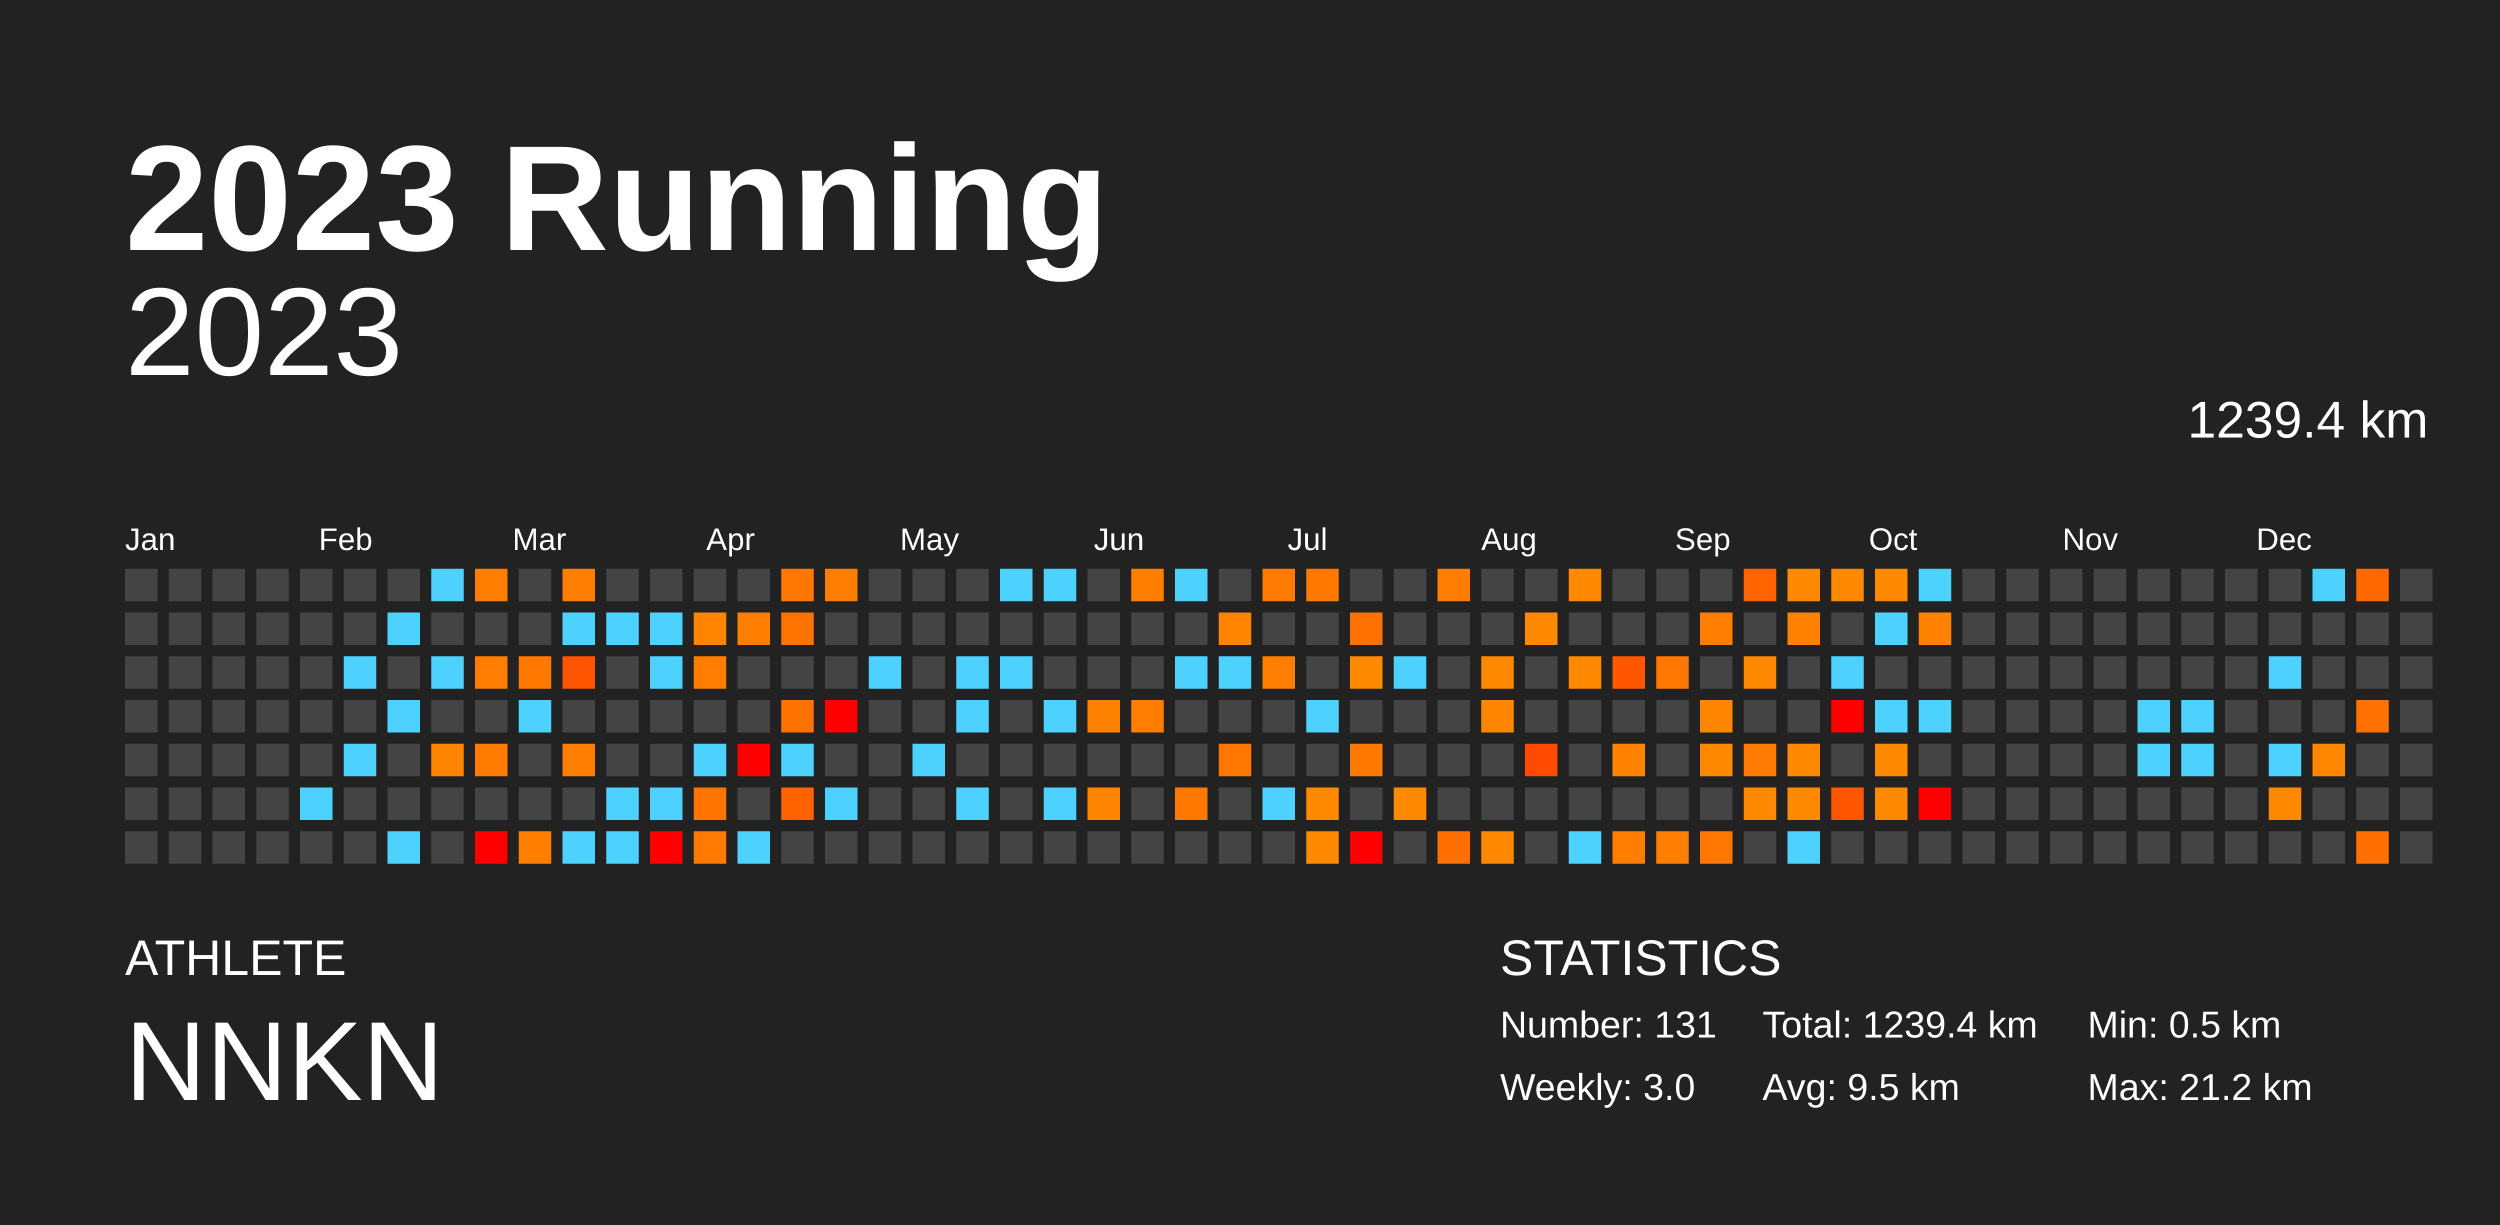
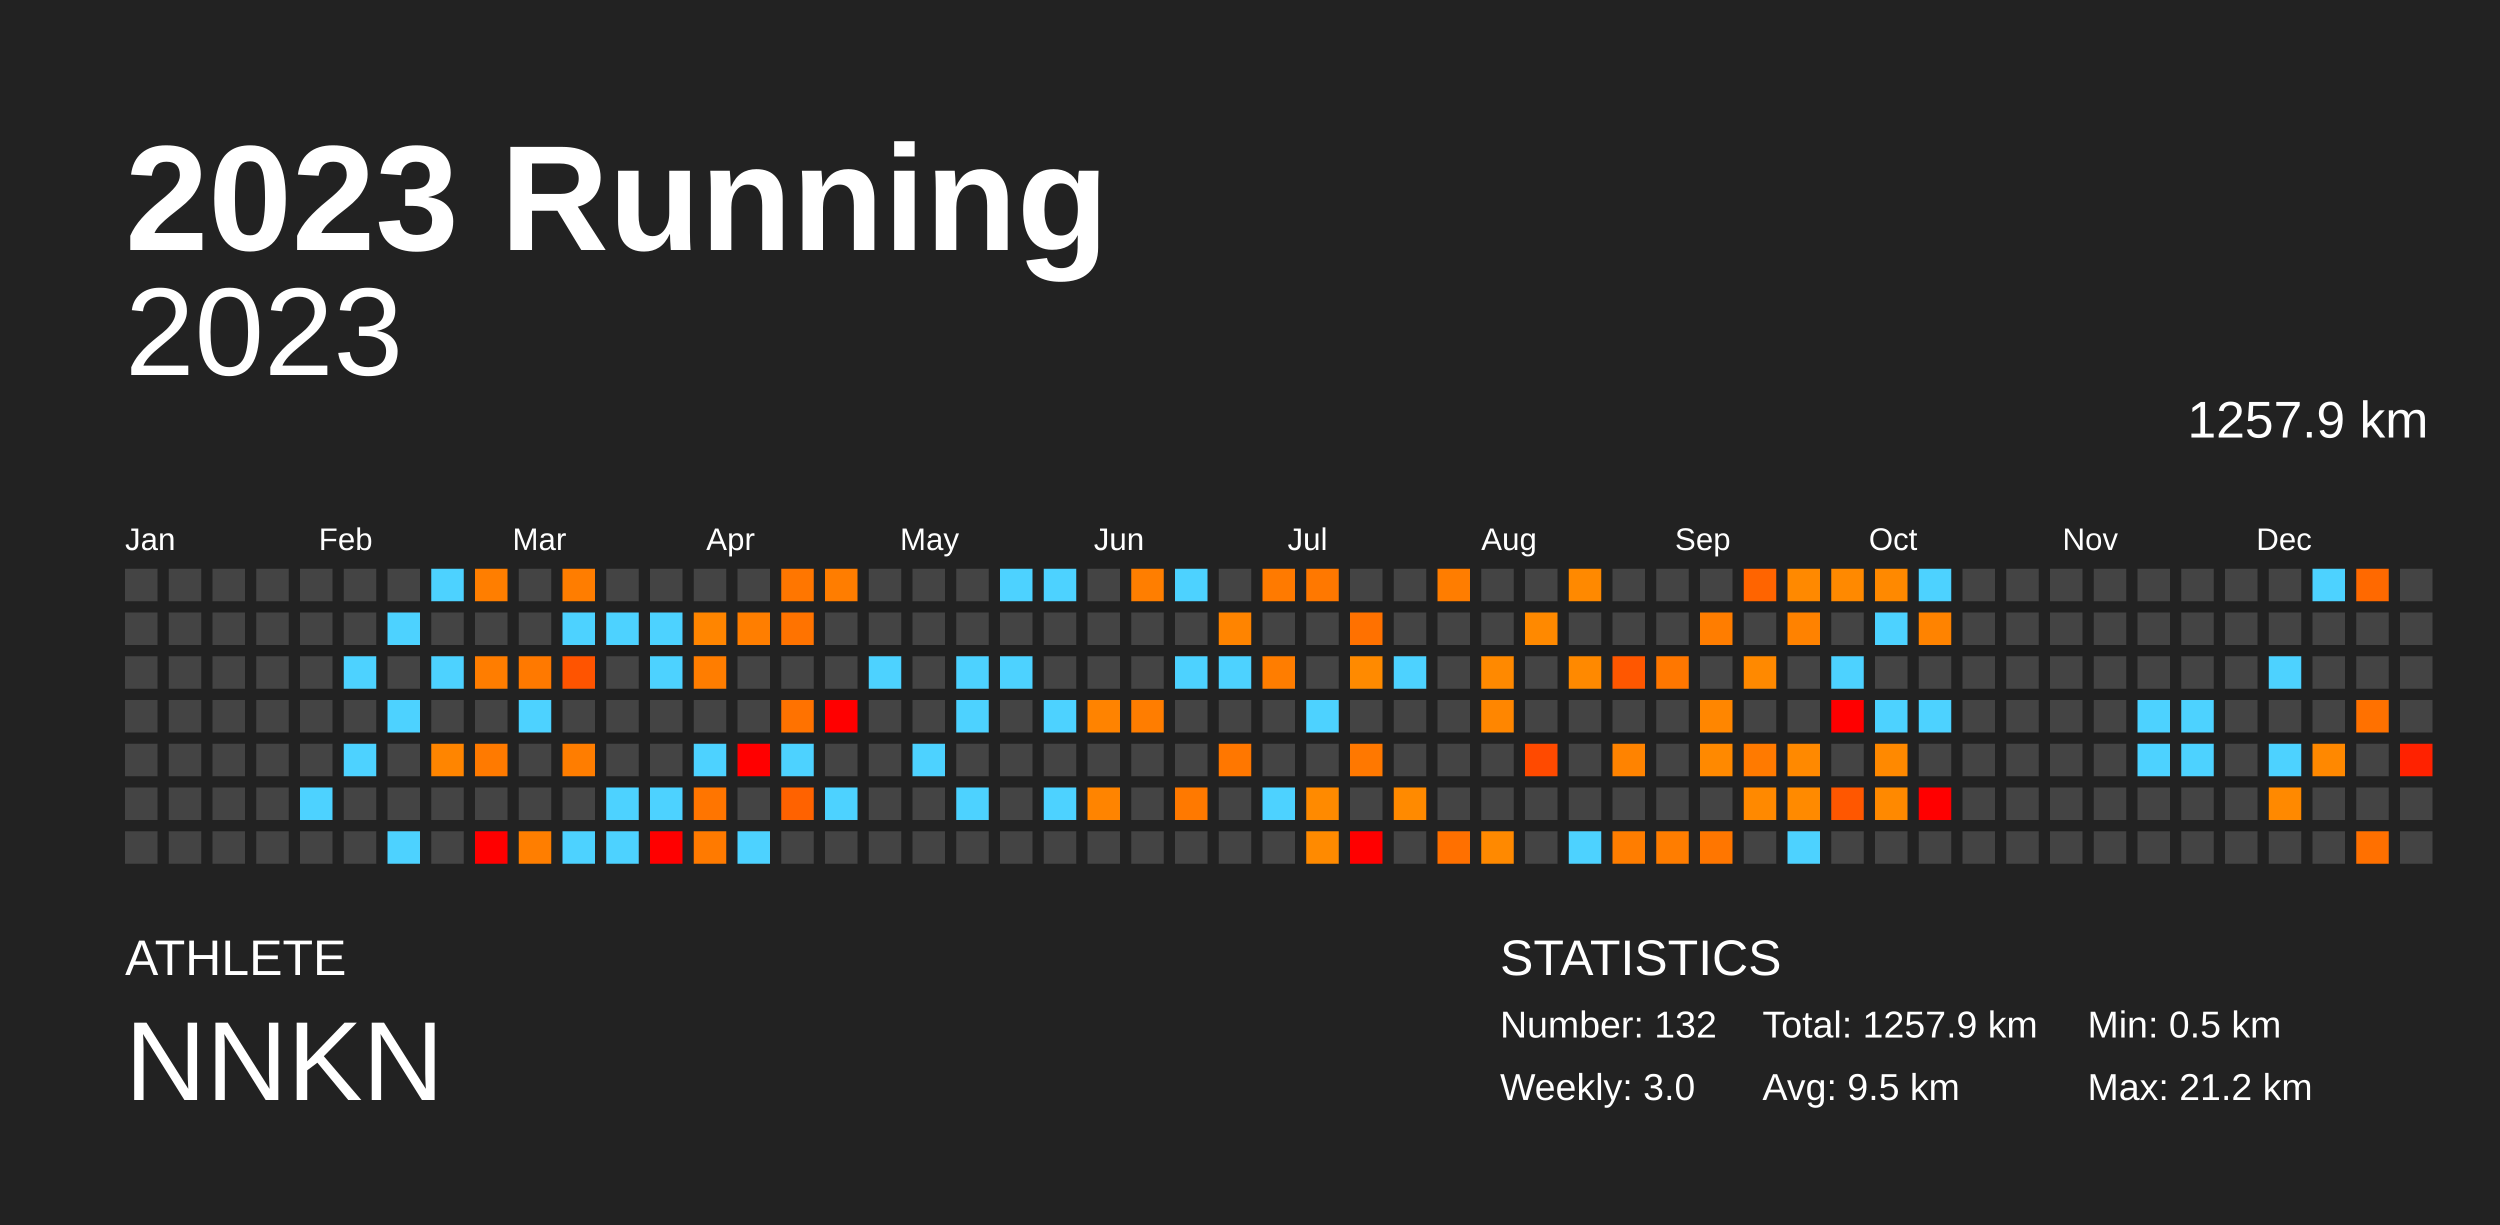
<svg xmlns="http://www.w3.org/2000/svg" baseProfile="full" height="98mm" version="1.1" viewBox="0,0,200,98" width="200mm">
  <defs />
  <rect fill="#222222" height="98" width="200" x="0" y="0" />
  <text fill="#FFFFFF" style="font-size:12px; font-family:Arial; font-weight:bold;" x="10" y="20">2023 Running</text>
  <text fill="#FFFFFF" style="font-size:4px; font-family:Arial" x="10" y="78">ATHLETE</text>
  <text fill="#FFFFFF" style="font-size:9px; font-family:Arial" x="10" y="88">NNKN</text>
  <text fill="#FFFFFF" style="font-size:4px; font-family:Arial" x="120" y="78">STATISTICS</text>
-   <text fill="#FFFFFF" style="font-size:3px; font-family:Arial" x="120" y="83">Number: 131</text>
+   <text fill="#FFFFFF" style="font-size:3px; font-family:Arial" x="120" y="83">Number: 132</text>
  <text fill="#FFFFFF" style="font-size:3px; font-family:Arial" x="120" y="88">Weekly: 3.0</text>
-   <text fill="#FFFFFF" style="font-size:3px; font-family:Arial" x="141" y="83">Total: 1239.4 km</text>
+   <text fill="#FFFFFF" style="font-size:3px; font-family:Arial" x="141" y="83">Total: 1257.9 km</text>
  <text fill="#FFFFFF" style="font-size:3px; font-family:Arial" x="141" y="88">Avg: 9.5 km</text>
  <text fill="#FFFFFF" style="font-size:3px; font-family:Arial" x="167" y="83">Min: 0.5 km</text>
  <text fill="#FFFFFF" style="font-size:3px; font-family:Arial" x="167" y="88">Max: 21.2 km</text>
  <text alignment-baseline="hanging" fill="#FFFFFF" style="font-size:10.0px; font-family:Arial;" x="10" y="30">2023</text>
-   <text alignment-baseline="hanging" fill="#FFFFFF" style="font-size:4.125px; font-family:Arial;" x="175" y="35">1239.4 km</text>
+   <text alignment-baseline="hanging" fill="#FFFFFF" style="font-size:4.125px; font-family:Arial;" x="175" y="35">1257.9 km</text>
  <text fill="#FFFFFF" style="font-size:2.5px; font-family:Arial" x="10.0" y="44">Jan</text>
  <text fill="#FFFFFF" style="font-size:2.5px; font-family:Arial" x="25.5" y="44">Feb</text>
  <text fill="#FFFFFF" style="font-size:2.5px; font-family:Arial" x="41.0" y="44">Mar</text>
  <text fill="#FFFFFF" style="font-size:2.5px; font-family:Arial" x="56.5" y="44">Apr</text>
  <text fill="#FFFFFF" style="font-size:2.5px; font-family:Arial" x="72.0" y="44">May</text>
  <text fill="#FFFFFF" style="font-size:2.5px; font-family:Arial" x="87.5" y="44">Jun</text>
  <text fill="#FFFFFF" style="font-size:2.5px; font-family:Arial" x="103.0" y="44">Jul</text>
  <text fill="#FFFFFF" style="font-size:2.5px; font-family:Arial" x="118.5" y="44">Aug</text>
  <text fill="#FFFFFF" style="font-size:2.5px; font-family:Arial" x="134.0" y="44">Sep</text>
  <text fill="#FFFFFF" style="font-size:2.5px; font-family:Arial" x="149.5" y="44">Oct</text>
  <text fill="#FFFFFF" style="font-size:2.5px; font-family:Arial" x="165.0" y="44">Nov</text>
  <text fill="#FFFFFF" style="font-size:2.5px; font-family:Arial" x="180.5" y="44">Dec</text>
  <rect fill="#444444" height="2.6" width="2.6" x="10.0" y="45.5" />
  <rect fill="#444444" height="2.6" width="2.6" x="10.0" y="49.0" />
  <rect fill="#444444" height="2.6" width="2.6" x="10.0" y="52.5" />
  <rect fill="#444444" height="2.6" width="2.6" x="10.0" y="56.0" />
  <rect fill="#444444" height="2.6" width="2.6" x="10.0" y="59.5" />
  <rect fill="#444444" height="2.6" width="2.6" x="10.0" y="63.0" />
  <rect fill="#444444" height="2.6" width="2.6" x="10.0" y="66.5" />
  <rect fill="#444444" height="2.6" width="2.6" x="13.5" y="45.5" />
  <rect fill="#444444" height="2.6" width="2.6" x="13.5" y="49.0" />
  <rect fill="#444444" height="2.6" width="2.6" x="13.5" y="52.5" />
  <rect fill="#444444" height="2.6" width="2.6" x="13.5" y="56.0" />
  <rect fill="#444444" height="2.6" width="2.6" x="13.5" y="59.5" />
  <rect fill="#444444" height="2.6" width="2.6" x="13.5" y="63.0" />
  <rect fill="#444444" height="2.6" width="2.6" x="13.5" y="66.5" />
  <rect fill="#444444" height="2.6" width="2.6" x="17.0" y="45.5" />
  <rect fill="#444444" height="2.6" width="2.6" x="17.0" y="49.0" />
  <rect fill="#444444" height="2.6" width="2.6" x="17.0" y="52.5" />
  <rect fill="#444444" height="2.6" width="2.6" x="17.0" y="56.0" />
  <rect fill="#444444" height="2.6" width="2.6" x="17.0" y="59.5" />
  <rect fill="#444444" height="2.6" width="2.6" x="17.0" y="63.0" />
  <rect fill="#444444" height="2.6" width="2.6" x="17.0" y="66.5" />
  <rect fill="#444444" height="2.6" width="2.6" x="20.5" y="45.5" />
  <rect fill="#444444" height="2.6" width="2.6" x="20.5" y="49.0" />
  <rect fill="#444444" height="2.6" width="2.6" x="20.5" y="52.5" />
  <rect fill="#444444" height="2.6" width="2.6" x="20.5" y="56.0" />
  <rect fill="#444444" height="2.6" width="2.6" x="20.5" y="59.5" />
  <rect fill="#444444" height="2.6" width="2.6" x="20.5" y="63.0" />
  <rect fill="#444444" height="2.6" width="2.6" x="20.5" y="66.5" />
  <rect fill="#444444" height="2.6" width="2.6" x="24.0" y="45.5" />
  <rect fill="#444444" height="2.6" width="2.6" x="24.0" y="49.0" />
  <rect fill="#444444" height="2.6" width="2.6" x="24.0" y="52.5" />
  <rect fill="#444444" height="2.6" width="2.6" x="24.0" y="56.0" />
  <rect fill="#444444" height="2.6" width="2.6" x="24.0" y="59.5" />
  <rect fill="#4dd2ff" height="2.6" width="2.6" x="24.0" y="63.0" />
  <rect fill="#444444" height="2.6" width="2.6" x="24.0" y="66.5" />
  <rect fill="#444444" height="2.6" width="2.6" x="27.5" y="45.5" />
  <rect fill="#444444" height="2.6" width="2.6" x="27.5" y="49.0" />
  <rect fill="#4dd2ff" height="2.6" width="2.6" x="27.5" y="52.5" />
  <rect fill="#444444" height="2.6" width="2.6" x="27.5" y="56.0" />
  <rect fill="#4dd2ff" height="2.6" width="2.6" x="27.5" y="59.5" />
  <rect fill="#444444" height="2.6" width="2.6" x="27.5" y="63.0" />
  <rect fill="#444444" height="2.6" width="2.6" x="27.5" y="66.5" />
  <rect fill="#444444" height="2.6" width="2.6" x="31.0" y="45.5" />
  <rect fill="#4dd2ff" height="2.6" width="2.6" x="31.0" y="49.0" />
  <rect fill="#444444" height="2.6" width="2.6" x="31.0" y="52.5" />
  <rect fill="#4dd2ff" height="2.6" width="2.6" x="31.0" y="56.0" />
  <rect fill="#444444" height="2.6" width="2.6" x="31.0" y="59.5" />
  <rect fill="#444444" height="2.6" width="2.6" x="31.0" y="63.0" />
  <rect fill="#4dd2ff" height="2.6" width="2.6" x="31.0" y="66.5" />
  <rect fill="#4dd2ff" height="2.6" width="2.6" x="34.5" y="45.5" />
  <rect fill="#444444" height="2.6" width="2.6" x="34.5" y="49.0" />
  <rect fill="#4dd2ff" height="2.6" width="2.6" x="34.5" y="52.5" />
  <rect fill="#444444" height="2.6" width="2.6" x="34.5" y="56.0" />
  <rect fill="#ff8500" height="2.6" width="2.6" x="34.5" y="59.5" />
  <rect fill="#444444" height="2.6" width="2.6" x="34.5" y="63.0" />
  <rect fill="#444444" height="2.6" width="2.6" x="34.5" y="66.5" />
  <rect fill="#ff7e00" height="2.6" width="2.6" x="38.0" y="45.5" />
  <rect fill="#444444" height="2.6" width="2.6" x="38.0" y="49.0" />
  <rect fill="#ff7d00" height="2.6" width="2.6" x="38.0" y="52.5" />
  <rect fill="#444444" height="2.6" width="2.6" x="38.0" y="56.0" />
  <rect fill="#ff7a00" height="2.6" width="2.6" x="38.0" y="59.5" />
  <rect fill="#444444" height="2.6" width="2.6" x="38.0" y="63.0" />
  <rect fill="red" height="2.6" width="2.6" x="38.0" y="66.5" />
  <rect fill="#444444" height="2.6" width="2.6" x="41.5" y="45.5" />
  <rect fill="#444444" height="2.6" width="2.6" x="41.5" y="49.0" />
  <rect fill="#ff7900" height="2.6" width="2.6" x="41.5" y="52.5" />
  <rect fill="#4dd2ff" height="2.6" width="2.6" x="41.5" y="56.0" />
  <rect fill="#444444" height="2.6" width="2.6" x="41.5" y="59.5" />
  <rect fill="#444444" height="2.6" width="2.6" x="41.5" y="63.0" />
  <rect fill="#ff7e00" height="2.6" width="2.6" x="41.5" y="66.5" />
  <rect fill="#ff7d00" height="2.6" width="2.6" x="45.0" y="45.5" />
  <rect fill="#4dd2ff" height="2.6" width="2.6" x="45.0" y="49.0" />
  <rect fill="#ff5400" height="2.6" width="2.6" x="45.0" y="52.5" />
  <rect fill="#444444" height="2.6" width="2.6" x="45.0" y="56.0" />
  <rect fill="#ff7d00" height="2.6" width="2.6" x="45.0" y="59.5" />
  <rect fill="#444444" height="2.6" width="2.6" x="45.0" y="63.0" />
  <rect fill="#4dd2ff" height="2.6" width="2.6" x="45.0" y="66.5" />
  <rect fill="#444444" height="2.6" width="2.6" x="48.5" y="45.5" />
  <rect fill="#4dd2ff" height="2.6" width="2.6" x="48.5" y="49.0" />
  <rect fill="#444444" height="2.6" width="2.6" x="48.5" y="52.5" />
  <rect fill="#444444" height="2.6" width="2.6" x="48.5" y="56.0" />
  <rect fill="#444444" height="2.6" width="2.6" x="48.5" y="59.5" />
  <rect fill="#4dd2ff" height="2.6" width="2.6" x="48.5" y="63.0" />
  <rect fill="#4dd2ff" height="2.6" width="2.6" x="48.5" y="66.5" />
  <rect fill="#444444" height="2.6" width="2.6" x="52.0" y="45.5" />
  <rect fill="#4dd2ff" height="2.6" width="2.6" x="52.0" y="49.0" />
  <rect fill="#4dd2ff" height="2.6" width="2.6" x="52.0" y="52.5" />
  <rect fill="#444444" height="2.6" width="2.6" x="52.0" y="56.0" />
  <rect fill="#444444" height="2.6" width="2.6" x="52.0" y="59.5" />
  <rect fill="#4dd2ff" height="2.6" width="2.6" x="52.0" y="63.0" />
  <rect fill="red" height="2.6" width="2.6" x="52.0" y="66.5" />
  <rect fill="#444444" height="2.6" width="2.6" x="55.5" y="45.5" />
  <rect fill="#ff8500" height="2.6" width="2.6" x="55.5" y="49.0" />
  <rect fill="#ff7d00" height="2.6" width="2.6" x="55.5" y="52.5" />
  <rect fill="#444444" height="2.6" width="2.6" x="55.5" y="56.0" />
  <rect fill="#4dd2ff" height="2.6" width="2.6" x="55.5" y="59.5" />
  <rect fill="#ff7500" height="2.6" width="2.6" x="55.5" y="63.0" />
  <rect fill="#ff7a00" height="2.6" width="2.6" x="55.5" y="66.5" />
  <rect fill="#444444" height="2.6" width="2.6" x="59.0" y="45.5" />
  <rect fill="#ff7e00" height="2.6" width="2.6" x="59.0" y="49.0" />
  <rect fill="#444444" height="2.6" width="2.6" x="59.0" y="52.5" />
  <rect fill="#444444" height="2.6" width="2.6" x="59.0" y="56.0" />
  <rect fill="red" height="2.6" width="2.6" x="59.0" y="59.5" />
  <rect fill="#444444" height="2.6" width="2.6" x="59.0" y="63.0" />
  <rect fill="#4dd2ff" height="2.6" width="2.6" x="59.0" y="66.5" />
  <rect fill="#ff7600" height="2.6" width="2.6" x="62.5" y="45.5" />
  <rect fill="#ff7300" height="2.6" width="2.6" x="62.5" y="49.0" />
  <rect fill="#444444" height="2.6" width="2.6" x="62.5" y="52.5" />
  <rect fill="#ff7200" height="2.6" width="2.6" x="62.5" y="56.0" />
  <rect fill="#4dd2ff" height="2.6" width="2.6" x="62.5" y="59.5" />
  <rect fill="#ff6200" height="2.6" width="2.6" x="62.5" y="63.0" />
  <rect fill="#444444" height="2.6" width="2.6" x="62.5" y="66.5" />
  <rect fill="#ff7d00" height="2.6" width="2.6" x="66.0" y="45.5" />
  <rect fill="#444444" height="2.6" width="2.6" x="66.0" y="49.0" />
  <rect fill="#444444" height="2.6" width="2.6" x="66.0" y="52.5" />
  <rect fill="red" height="2.6" width="2.6" x="66.0" y="56.0" />
  <rect fill="#444444" height="2.6" width="2.6" x="66.0" y="59.5" />
  <rect fill="#4dd2ff" height="2.6" width="2.6" x="66.0" y="63.0" />
  <rect fill="#444444" height="2.6" width="2.6" x="66.0" y="66.5" />
  <rect fill="#444444" height="2.6" width="2.6" x="69.5" y="45.5" />
  <rect fill="#444444" height="2.6" width="2.6" x="69.5" y="49.0" />
  <rect fill="#4dd2ff" height="2.6" width="2.6" x="69.5" y="52.5" />
  <rect fill="#444444" height="2.6" width="2.6" x="69.5" y="56.0" />
  <rect fill="#444444" height="2.6" width="2.6" x="69.5" y="59.5" />
  <rect fill="#444444" height="2.6" width="2.6" x="69.5" y="63.0" />
  <rect fill="#444444" height="2.6" width="2.6" x="69.5" y="66.5" />
  <rect fill="#444444" height="2.6" width="2.6" x="73.0" y="45.5" />
  <rect fill="#444444" height="2.6" width="2.6" x="73.0" y="49.0" />
  <rect fill="#444444" height="2.6" width="2.6" x="73.0" y="52.5" />
  <rect fill="#444444" height="2.6" width="2.6" x="73.0" y="56.0" />
  <rect fill="#4dd2ff" height="2.6" width="2.6" x="73.0" y="59.5" />
  <rect fill="#444444" height="2.6" width="2.6" x="73.0" y="63.0" />
  <rect fill="#444444" height="2.6" width="2.6" x="73.0" y="66.5" />
  <rect fill="#444444" height="2.6" width="2.6" x="76.5" y="45.5" />
  <rect fill="#444444" height="2.6" width="2.6" x="76.5" y="49.0" />
  <rect fill="#4dd2ff" height="2.6" width="2.6" x="76.5" y="52.5" />
  <rect fill="#4dd2ff" height="2.6" width="2.6" x="76.5" y="56.0" />
  <rect fill="#444444" height="2.6" width="2.6" x="76.5" y="59.5" />
  <rect fill="#4dd2ff" height="2.6" width="2.6" x="76.5" y="63.0" />
  <rect fill="#444444" height="2.6" width="2.6" x="76.5" y="66.5" />
  <rect fill="#4dd2ff" height="2.6" width="2.6" x="80.0" y="45.5" />
  <rect fill="#444444" height="2.6" width="2.6" x="80.0" y="49.0" />
  <rect fill="#4dd2ff" height="2.6" width="2.6" x="80.0" y="52.5" />
  <rect fill="#444444" height="2.6" width="2.6" x="80.0" y="56.0" />
  <rect fill="#444444" height="2.6" width="2.6" x="80.0" y="59.5" />
  <rect fill="#444444" height="2.6" width="2.6" x="80.0" y="63.0" />
  <rect fill="#444444" height="2.6" width="2.6" x="80.0" y="66.5" />
  <rect fill="#4dd2ff" height="2.6" width="2.6" x="83.5" y="45.5" />
  <rect fill="#444444" height="2.6" width="2.6" x="83.5" y="49.0" />
  <rect fill="#444444" height="2.6" width="2.6" x="83.5" y="52.5" />
  <rect fill="#4dd2ff" height="2.6" width="2.6" x="83.5" y="56.0" />
  <rect fill="#444444" height="2.6" width="2.6" x="83.5" y="59.5" />
  <rect fill="#4dd2ff" height="2.6" width="2.6" x="83.5" y="63.0" />
  <rect fill="#444444" height="2.6" width="2.6" x="83.5" y="66.5" />
  <rect fill="#444444" height="2.6" width="2.6" x="87.0" y="45.5" />
  <rect fill="#444444" height="2.6" width="2.6" x="87.0" y="49.0" />
  <rect fill="#444444" height="2.6" width="2.6" x="87.0" y="52.5" />
  <rect fill="#ff8300" height="2.6" width="2.6" x="87.0" y="56.0" />
  <rect fill="#444444" height="2.6" width="2.6" x="87.0" y="59.5" />
  <rect fill="#ff8400" height="2.6" width="2.6" x="87.0" y="63.0" />
  <rect fill="#444444" height="2.6" width="2.6" x="87.0" y="66.5" />
  <rect fill="#ff7e00" height="2.6" width="2.6" x="90.5" y="45.5" />
  <rect fill="#444444" height="2.6" width="2.6" x="90.5" y="49.0" />
  <rect fill="#444444" height="2.6" width="2.6" x="90.5" y="52.5" />
  <rect fill="#ff7d00" height="2.6" width="2.6" x="90.5" y="56.0" />
  <rect fill="#444444" height="2.6" width="2.6" x="90.5" y="59.5" />
  <rect fill="#444444" height="2.6" width="2.6" x="90.5" y="63.0" />
  <rect fill="#444444" height="2.6" width="2.6" x="90.5" y="66.5" />
  <rect fill="#4dd2ff" height="2.6" width="2.6" x="94.0" y="45.5" />
  <rect fill="#444444" height="2.6" width="2.6" x="94.0" y="49.0" />
  <rect fill="#4dd2ff" height="2.6" width="2.6" x="94.0" y="52.5" />
  <rect fill="#444444" height="2.6" width="2.6" x="94.0" y="56.0" />
  <rect fill="#444444" height="2.6" width="2.6" x="94.0" y="59.5" />
  <rect fill="#ff7900" height="2.6" width="2.6" x="94.0" y="63.0" />
  <rect fill="#444444" height="2.6" width="2.6" x="94.0" y="66.5" />
  <rect fill="#444444" height="2.6" width="2.6" x="97.5" y="45.5" />
  <rect fill="#ff8400" height="2.6" width="2.6" x="97.5" y="49.0" />
  <rect fill="#4dd2ff" height="2.6" width="2.6" x="97.5" y="52.5" />
  <rect fill="#444444" height="2.6" width="2.6" x="97.5" y="56.0" />
  <rect fill="#ff7700" height="2.6" width="2.6" x="97.5" y="59.5" />
  <rect fill="#444444" height="2.6" width="2.6" x="97.5" y="63.0" />
  <rect fill="#444444" height="2.6" width="2.6" x="97.5" y="66.5" />
  <rect fill="#ff7a00" height="2.6" width="2.6" x="101.0" y="45.5" />
  <rect fill="#444444" height="2.6" width="2.6" x="101.0" y="49.0" />
  <rect fill="#ff7d00" height="2.6" width="2.6" x="101.0" y="52.5" />
  <rect fill="#444444" height="2.6" width="2.6" x="101.0" y="56.0" />
  <rect fill="#444444" height="2.6" width="2.6" x="101.0" y="59.5" />
  <rect fill="#4dd2ff" height="2.6" width="2.6" x="101.0" y="63.0" />
  <rect fill="#444444" height="2.6" width="2.6" x="101.0" y="66.5" />
  <rect fill="#ff7800" height="2.6" width="2.6" x="104.5" y="45.5" />
  <rect fill="#444444" height="2.6" width="2.6" x="104.5" y="49.0" />
  <rect fill="#444444" height="2.6" width="2.6" x="104.5" y="52.5" />
  <rect fill="#4dd2ff" height="2.6" width="2.6" x="104.5" y="56.0" />
  <rect fill="#444444" height="2.6" width="2.6" x="104.5" y="59.5" />
  <rect fill="#ff8a00" height="2.6" width="2.6" x="104.5" y="63.0" />
  <rect fill="#ff8a00" height="2.6" width="2.6" x="104.5" y="66.5" />
  <rect fill="#444444" height="2.6" width="2.6" x="108.0" y="45.5" />
  <rect fill="#ff7100" height="2.6" width="2.6" x="108.0" y="49.0" />
  <rect fill="#ff8a00" height="2.6" width="2.6" x="108.0" y="52.5" />
  <rect fill="#444444" height="2.6" width="2.6" x="108.0" y="56.0" />
  <rect fill="#ff7800" height="2.6" width="2.6" x="108.0" y="59.5" />
  <rect fill="#444444" height="2.6" width="2.6" x="108.0" y="63.0" />
  <rect fill="red" height="2.6" width="2.6" x="108.0" y="66.5" />
  <rect fill="#444444" height="2.6" width="2.6" x="111.5" y="45.5" />
  <rect fill="#444444" height="2.6" width="2.6" x="111.5" y="49.0" />
  <rect fill="#4dd2ff" height="2.6" width="2.6" x="111.5" y="52.5" />
  <rect fill="#444444" height="2.6" width="2.6" x="111.5" y="56.0" />
  <rect fill="#444444" height="2.6" width="2.6" x="111.5" y="59.5" />
  <rect fill="#ff8a00" height="2.6" width="2.6" x="111.5" y="63.0" />
  <rect fill="#444444" height="2.6" width="2.6" x="111.5" y="66.5" />
  <rect fill="#ff7d00" height="2.6" width="2.6" x="115.0" y="45.5" />
  <rect fill="#444444" height="2.6" width="2.6" x="115.0" y="49.0" />
  <rect fill="#444444" height="2.6" width="2.6" x="115.0" y="52.5" />
  <rect fill="#444444" height="2.6" width="2.6" x="115.0" y="56.0" />
  <rect fill="#444444" height="2.6" width="2.6" x="115.0" y="59.5" />
  <rect fill="#444444" height="2.6" width="2.6" x="115.0" y="63.0" />
  <rect fill="#ff7000" height="2.6" width="2.6" x="115.0" y="66.5" />
  <rect fill="#444444" height="2.6" width="2.6" x="118.5" y="45.5" />
  <rect fill="#444444" height="2.6" width="2.6" x="118.5" y="49.0" />
  <rect fill="#ff8900" height="2.6" width="2.6" x="118.5" y="52.5" />
  <rect fill="#ff8600" height="2.6" width="2.6" x="118.5" y="56.0" />
  <rect fill="#444444" height="2.6" width="2.6" x="118.5" y="59.5" />
  <rect fill="#444444" height="2.6" width="2.6" x="118.5" y="63.0" />
  <rect fill="#ff8900" height="2.6" width="2.6" x="118.5" y="66.5" />
  <rect fill="#444444" height="2.6" width="2.6" x="122.0" y="45.5" />
  <rect fill="#ff8900" height="2.6" width="2.6" x="122.0" y="49.0" />
  <rect fill="#444444" height="2.6" width="2.6" x="122.0" y="52.5" />
  <rect fill="#444444" height="2.6" width="2.6" x="122.0" y="56.0" />
  <rect fill="#ff4a00" height="2.6" width="2.6" x="122.0" y="59.5" />
  <rect fill="#444444" height="2.6" width="2.6" x="122.0" y="63.0" />
  <rect fill="#444444" height="2.6" width="2.6" x="122.0" y="66.5" />
  <rect fill="#ff8900" height="2.6" width="2.6" x="125.5" y="45.5" />
  <rect fill="#444444" height="2.6" width="2.6" x="125.5" y="49.0" />
  <rect fill="#ff8900" height="2.6" width="2.6" x="125.5" y="52.5" />
  <rect fill="#444444" height="2.6" width="2.6" x="125.5" y="56.0" />
  <rect fill="#444444" height="2.6" width="2.6" x="125.5" y="59.5" />
  <rect fill="#444444" height="2.6" width="2.6" x="125.5" y="63.0" />
  <rect fill="#4dd2ff" height="2.6" width="2.6" x="125.5" y="66.5" />
  <rect fill="#444444" height="2.6" width="2.6" x="129.0" y="45.5" />
  <rect fill="#444444" height="2.6" width="2.6" x="129.0" y="49.0" />
  <rect fill="#ff5700" height="2.6" width="2.6" x="129.0" y="52.5" />
  <rect fill="#444444" height="2.6" width="2.6" x="129.0" y="56.0" />
  <rect fill="#ff8300" height="2.6" width="2.6" x="129.0" y="59.5" />
  <rect fill="#444444" height="2.6" width="2.6" x="129.0" y="63.0" />
  <rect fill="#ff7d00" height="2.6" width="2.6" x="129.0" y="66.5" />
  <rect fill="#444444" height="2.6" width="2.6" x="132.5" y="45.5" />
  <rect fill="#444444" height="2.6" width="2.6" x="132.5" y="49.0" />
  <rect fill="#ff7700" height="2.6" width="2.6" x="132.5" y="52.5" />
  <rect fill="#444444" height="2.6" width="2.6" x="132.5" y="56.0" />
  <rect fill="#444444" height="2.6" width="2.6" x="132.5" y="59.5" />
  <rect fill="#444444" height="2.6" width="2.6" x="132.5" y="63.0" />
  <rect fill="#ff7d00" height="2.6" width="2.6" x="132.5" y="66.5" />
  <rect fill="#444444" height="2.6" width="2.6" x="136.0" y="45.5" />
  <rect fill="#ff7d00" height="2.6" width="2.6" x="136.0" y="49.0" />
  <rect fill="#444444" height="2.6" width="2.6" x="136.0" y="52.5" />
  <rect fill="#ff8600" height="2.6" width="2.6" x="136.0" y="56.0" />
  <rect fill="#ff8900" height="2.6" width="2.6" x="136.0" y="59.5" />
  <rect fill="#444444" height="2.6" width="2.6" x="136.0" y="63.0" />
  <rect fill="#ff7600" height="2.6" width="2.6" x="136.0" y="66.5" />
  <rect fill="#ff6400" height="2.6" width="2.6" x="139.5" y="45.5" />
  <rect fill="#444444" height="2.6" width="2.6" x="139.5" y="49.0" />
  <rect fill="#ff8900" height="2.6" width="2.6" x="139.5" y="52.5" />
  <rect fill="#444444" height="2.6" width="2.6" x="139.5" y="56.0" />
  <rect fill="#ff7a00" height="2.6" width="2.6" x="139.5" y="59.5" />
  <rect fill="#ff8900" height="2.6" width="2.6" x="139.5" y="63.0" />
  <rect fill="#444444" height="2.6" width="2.6" x="139.5" y="66.5" />
  <rect fill="#ff8900" height="2.6" width="2.6" x="143.0" y="45.5" />
  <rect fill="#ff8200" height="2.6" width="2.6" x="143.0" y="49.0" />
  <rect fill="#444444" height="2.6" width="2.6" x="143.0" y="52.5" />
  <rect fill="#444444" height="2.6" width="2.6" x="143.0" y="56.0" />
  <rect fill="#ff8900" height="2.6" width="2.6" x="143.0" y="59.5" />
  <rect fill="#ff8a00" height="2.6" width="2.6" x="143.0" y="63.0" />
  <rect fill="#4dd2ff" height="2.6" width="2.6" x="143.0" y="66.5" />
  <rect fill="#ff8900" height="2.6" width="2.6" x="146.5" y="45.5" />
  <rect fill="#444444" height="2.6" width="2.6" x="146.5" y="49.0" />
  <rect fill="#4dd2ff" height="2.6" width="2.6" x="146.5" y="52.5" />
  <rect fill="red" height="2.6" width="2.6" x="146.5" y="56.0" />
  <rect fill="#444444" height="2.6" width="2.6" x="146.5" y="59.5" />
  <rect fill="#ff5700" height="2.6" width="2.6" x="146.5" y="63.0" />
  <rect fill="#444444" height="2.6" width="2.6" x="146.5" y="66.5" />
  <rect fill="#ff8900" height="2.6" width="2.6" x="150.0" y="45.5" />
  <rect fill="#4dd2ff" height="2.6" width="2.6" x="150.0" y="49.0" />
  <rect fill="#444444" height="2.6" width="2.6" x="150.0" y="52.5" />
  <rect fill="#4dd2ff" height="2.6" width="2.6" x="150.0" y="56.0" />
  <rect fill="#ff8900" height="2.6" width="2.6" x="150.0" y="59.5" />
  <rect fill="#ff8900" height="2.6" width="2.6" x="150.0" y="63.0" />
  <rect fill="#444444" height="2.6" width="2.6" x="150.0" y="66.5" />
  <rect fill="#4dd2ff" height="2.6" width="2.6" x="153.5" y="45.5" />
  <rect fill="#ff8300" height="2.6" width="2.6" x="153.5" y="49.0" />
  <rect fill="#444444" height="2.6" width="2.6" x="153.5" y="52.5" />
  <rect fill="#4dd2ff" height="2.6" width="2.6" x="153.5" y="56.0" />
  <rect fill="#444444" height="2.6" width="2.6" x="153.5" y="59.5" />
  <rect fill="red" height="2.6" width="2.6" x="153.5" y="63.0" />
  <rect fill="#444444" height="2.6" width="2.6" x="153.5" y="66.5" />
  <rect fill="#444444" height="2.6" width="2.6" x="157.0" y="45.5" />
  <rect fill="#444444" height="2.6" width="2.6" x="157.0" y="49.0" />
  <rect fill="#444444" height="2.6" width="2.6" x="157.0" y="52.5" />
  <rect fill="#444444" height="2.6" width="2.6" x="157.0" y="56.0" />
  <rect fill="#444444" height="2.6" width="2.6" x="157.0" y="59.5" />
  <rect fill="#444444" height="2.6" width="2.6" x="157.0" y="63.0" />
  <rect fill="#444444" height="2.6" width="2.6" x="157.0" y="66.5" />
  <rect fill="#444444" height="2.6" width="2.6" x="160.5" y="45.5" />
  <rect fill="#444444" height="2.6" width="2.6" x="160.5" y="49.0" />
  <rect fill="#444444" height="2.6" width="2.6" x="160.5" y="52.5" />
  <rect fill="#444444" height="2.6" width="2.6" x="160.5" y="56.0" />
  <rect fill="#444444" height="2.6" width="2.6" x="160.5" y="59.5" />
  <rect fill="#444444" height="2.6" width="2.6" x="160.5" y="63.0" />
  <rect fill="#444444" height="2.6" width="2.6" x="160.5" y="66.5" />
  <rect fill="#444444" height="2.6" width="2.6" x="164.0" y="45.5" />
  <rect fill="#444444" height="2.6" width="2.6" x="164.0" y="49.0" />
  <rect fill="#444444" height="2.6" width="2.6" x="164.0" y="52.5" />
  <rect fill="#444444" height="2.6" width="2.6" x="164.0" y="56.0" />
  <rect fill="#444444" height="2.6" width="2.6" x="164.0" y="59.5" />
  <rect fill="#444444" height="2.6" width="2.6" x="164.0" y="63.0" />
  <rect fill="#444444" height="2.6" width="2.6" x="164.0" y="66.5" />
  <rect fill="#444444" height="2.6" width="2.6" x="167.5" y="45.5" />
  <rect fill="#444444" height="2.6" width="2.6" x="167.5" y="49.0" />
  <rect fill="#444444" height="2.6" width="2.6" x="167.5" y="52.5" />
  <rect fill="#444444" height="2.6" width="2.6" x="167.5" y="56.0" />
  <rect fill="#444444" height="2.6" width="2.6" x="167.5" y="59.5" />
  <rect fill="#444444" height="2.6" width="2.6" x="167.5" y="63.0" />
  <rect fill="#444444" height="2.6" width="2.6" x="167.5" y="66.5" />
  <rect fill="#444444" height="2.6" width="2.6" x="171.0" y="45.5" />
  <rect fill="#444444" height="2.6" width="2.6" x="171.0" y="49.0" />
  <rect fill="#444444" height="2.6" width="2.6" x="171.0" y="52.5" />
  <rect fill="#4dd2ff" height="2.6" width="2.6" x="171.0" y="56.0" />
  <rect fill="#4dd2ff" height="2.6" width="2.6" x="171.0" y="59.5" />
  <rect fill="#444444" height="2.6" width="2.6" x="171.0" y="63.0" />
  <rect fill="#444444" height="2.6" width="2.6" x="171.0" y="66.5" />
  <rect fill="#444444" height="2.6" width="2.6" x="174.5" y="45.5" />
  <rect fill="#444444" height="2.6" width="2.6" x="174.5" y="49.0" />
  <rect fill="#444444" height="2.6" width="2.6" x="174.5" y="52.5" />
  <rect fill="#4dd2ff" height="2.6" width="2.6" x="174.5" y="56.0" />
  <rect fill="#4dd2ff" height="2.6" width="2.6" x="174.5" y="59.5" />
  <rect fill="#444444" height="2.6" width="2.6" x="174.5" y="63.0" />
  <rect fill="#444444" height="2.6" width="2.6" x="174.5" y="66.5" />
  <rect fill="#444444" height="2.6" width="2.6" x="178.0" y="45.5" />
  <rect fill="#444444" height="2.6" width="2.6" x="178.0" y="49.0" />
  <rect fill="#444444" height="2.6" width="2.6" x="178.0" y="52.5" />
  <rect fill="#444444" height="2.6" width="2.6" x="178.0" y="56.0" />
  <rect fill="#444444" height="2.6" width="2.6" x="178.0" y="59.5" />
  <rect fill="#444444" height="2.6" width="2.6" x="178.0" y="63.0" />
  <rect fill="#444444" height="2.6" width="2.6" x="178.0" y="66.5" />
  <rect fill="#444444" height="2.6" width="2.6" x="181.5" y="45.5" />
  <rect fill="#444444" height="2.6" width="2.6" x="181.5" y="49.0" />
  <rect fill="#4dd2ff" height="2.6" width="2.6" x="181.5" y="52.5" />
  <rect fill="#444444" height="2.6" width="2.6" x="181.5" y="56.0" />
  <rect fill="#4dd2ff" height="2.6" width="2.6" x="181.5" y="59.5" />
  <rect fill="#ff8900" height="2.6" width="2.6" x="181.5" y="63.0" />
  <rect fill="#444444" height="2.6" width="2.6" x="181.5" y="66.5" />
  <rect fill="#4dd2ff" height="2.6" width="2.6" x="185.0" y="45.5" />
  <rect fill="#444444" height="2.6" width="2.6" x="185.0" y="49.0" />
  <rect fill="#444444" height="2.6" width="2.6" x="185.0" y="52.5" />
  <rect fill="#444444" height="2.6" width="2.6" x="185.0" y="56.0" />
  <rect fill="#ff8800" height="2.6" width="2.6" x="185.0" y="59.5" />
  <rect fill="#444444" height="2.6" width="2.6" x="185.0" y="63.0" />
  <rect fill="#444444" height="2.6" width="2.6" x="185.0" y="66.5" />
  <rect fill="#ff6900" height="2.6" width="2.6" x="188.5" y="45.5" />
  <rect fill="#444444" height="2.6" width="2.6" x="188.5" y="49.0" />
  <rect fill="#444444" height="2.6" width="2.6" x="188.5" y="52.5" />
  <rect fill="#ff7100" height="2.6" width="2.6" x="188.5" y="56.0" />
  <rect fill="#444444" height="2.6" width="2.6" x="188.5" y="59.5" />
  <rect fill="#444444" height="2.6" width="2.6" x="188.5" y="63.0" />
  <rect fill="#ff7000" height="2.6" width="2.6" x="188.5" y="66.5" />
  <rect fill="#444444" height="2.6" width="2.6" x="192.0" y="45.5" />
  <rect fill="#444444" height="2.6" width="2.6" x="192.0" y="49.0" />
  <rect fill="#444444" height="2.6" width="2.6" x="192.0" y="52.5" />
  <rect fill="#444444" height="2.6" width="2.6" x="192.0" y="56.0" />
-   <rect fill="#444444" height="2.6" width="2.6" x="192.0" y="59.5" />
+   <rect fill="#ff2200" height="2.6" width="2.6" x="192.0" y="59.5" />
  <rect fill="#444444" height="2.6" width="2.6" x="192.0" y="63.0" />
  <rect fill="#444444" height="2.6" width="2.6" x="192.0" y="66.5" />
</svg>
